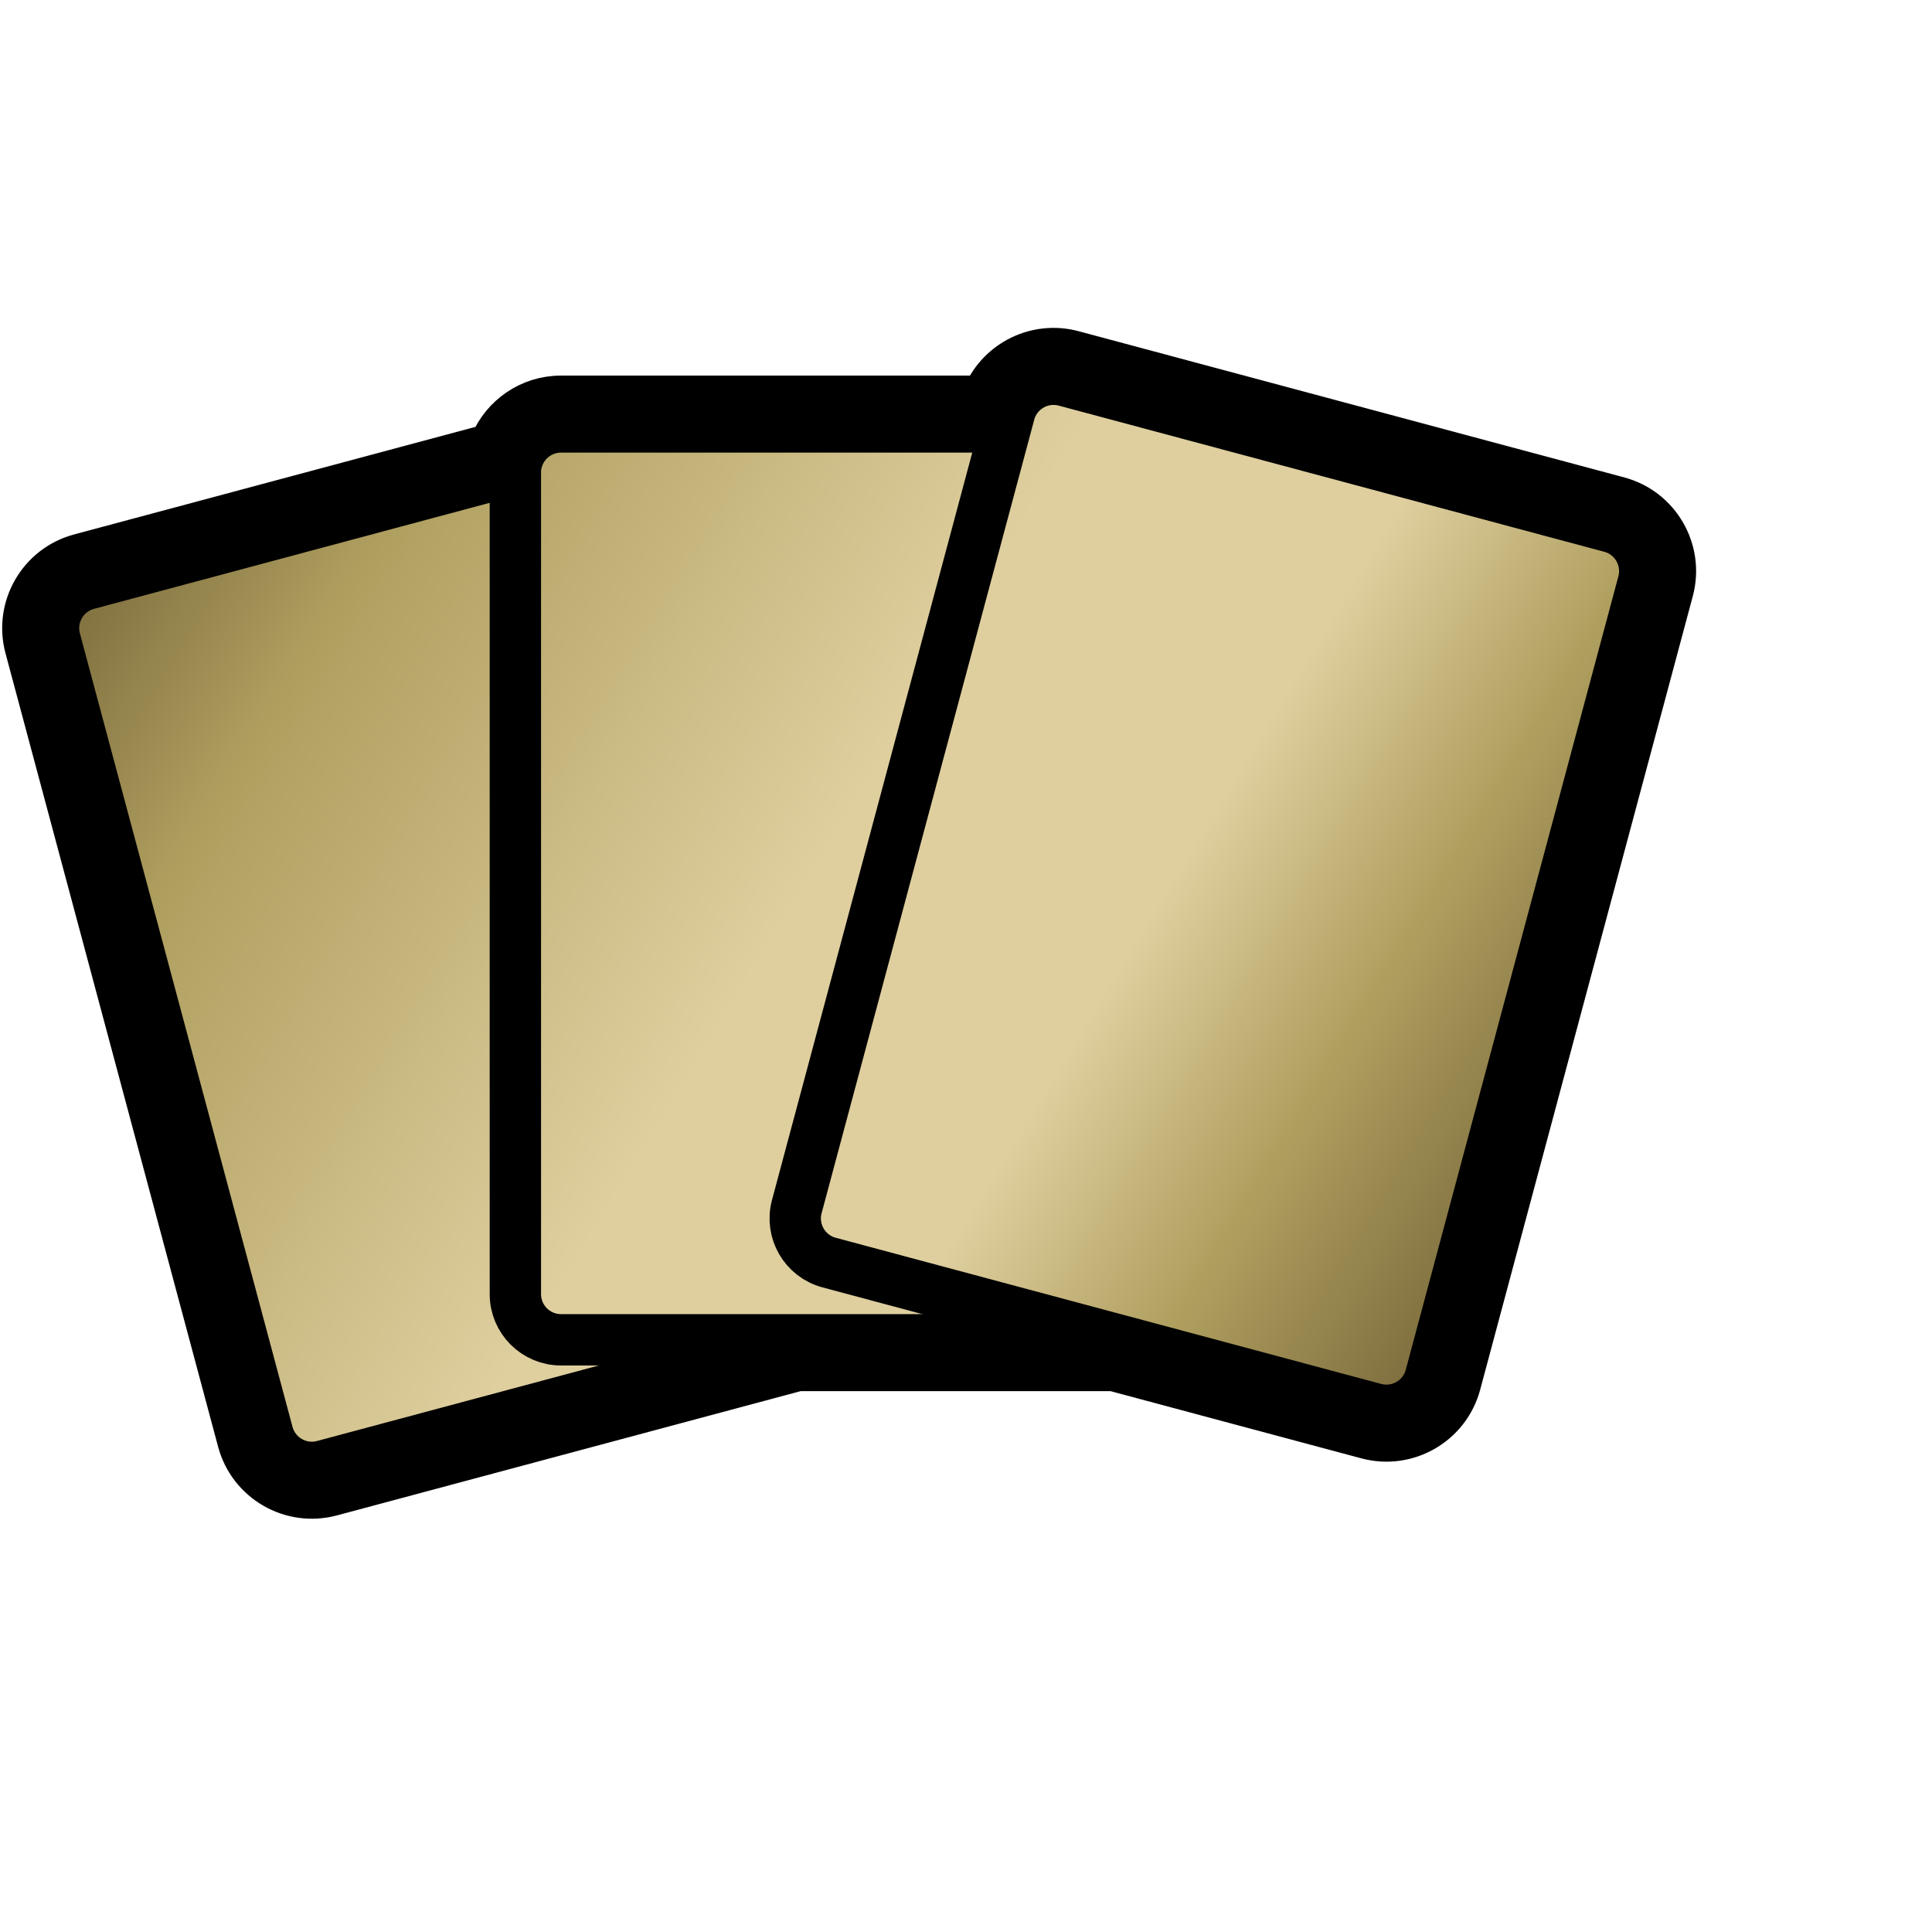
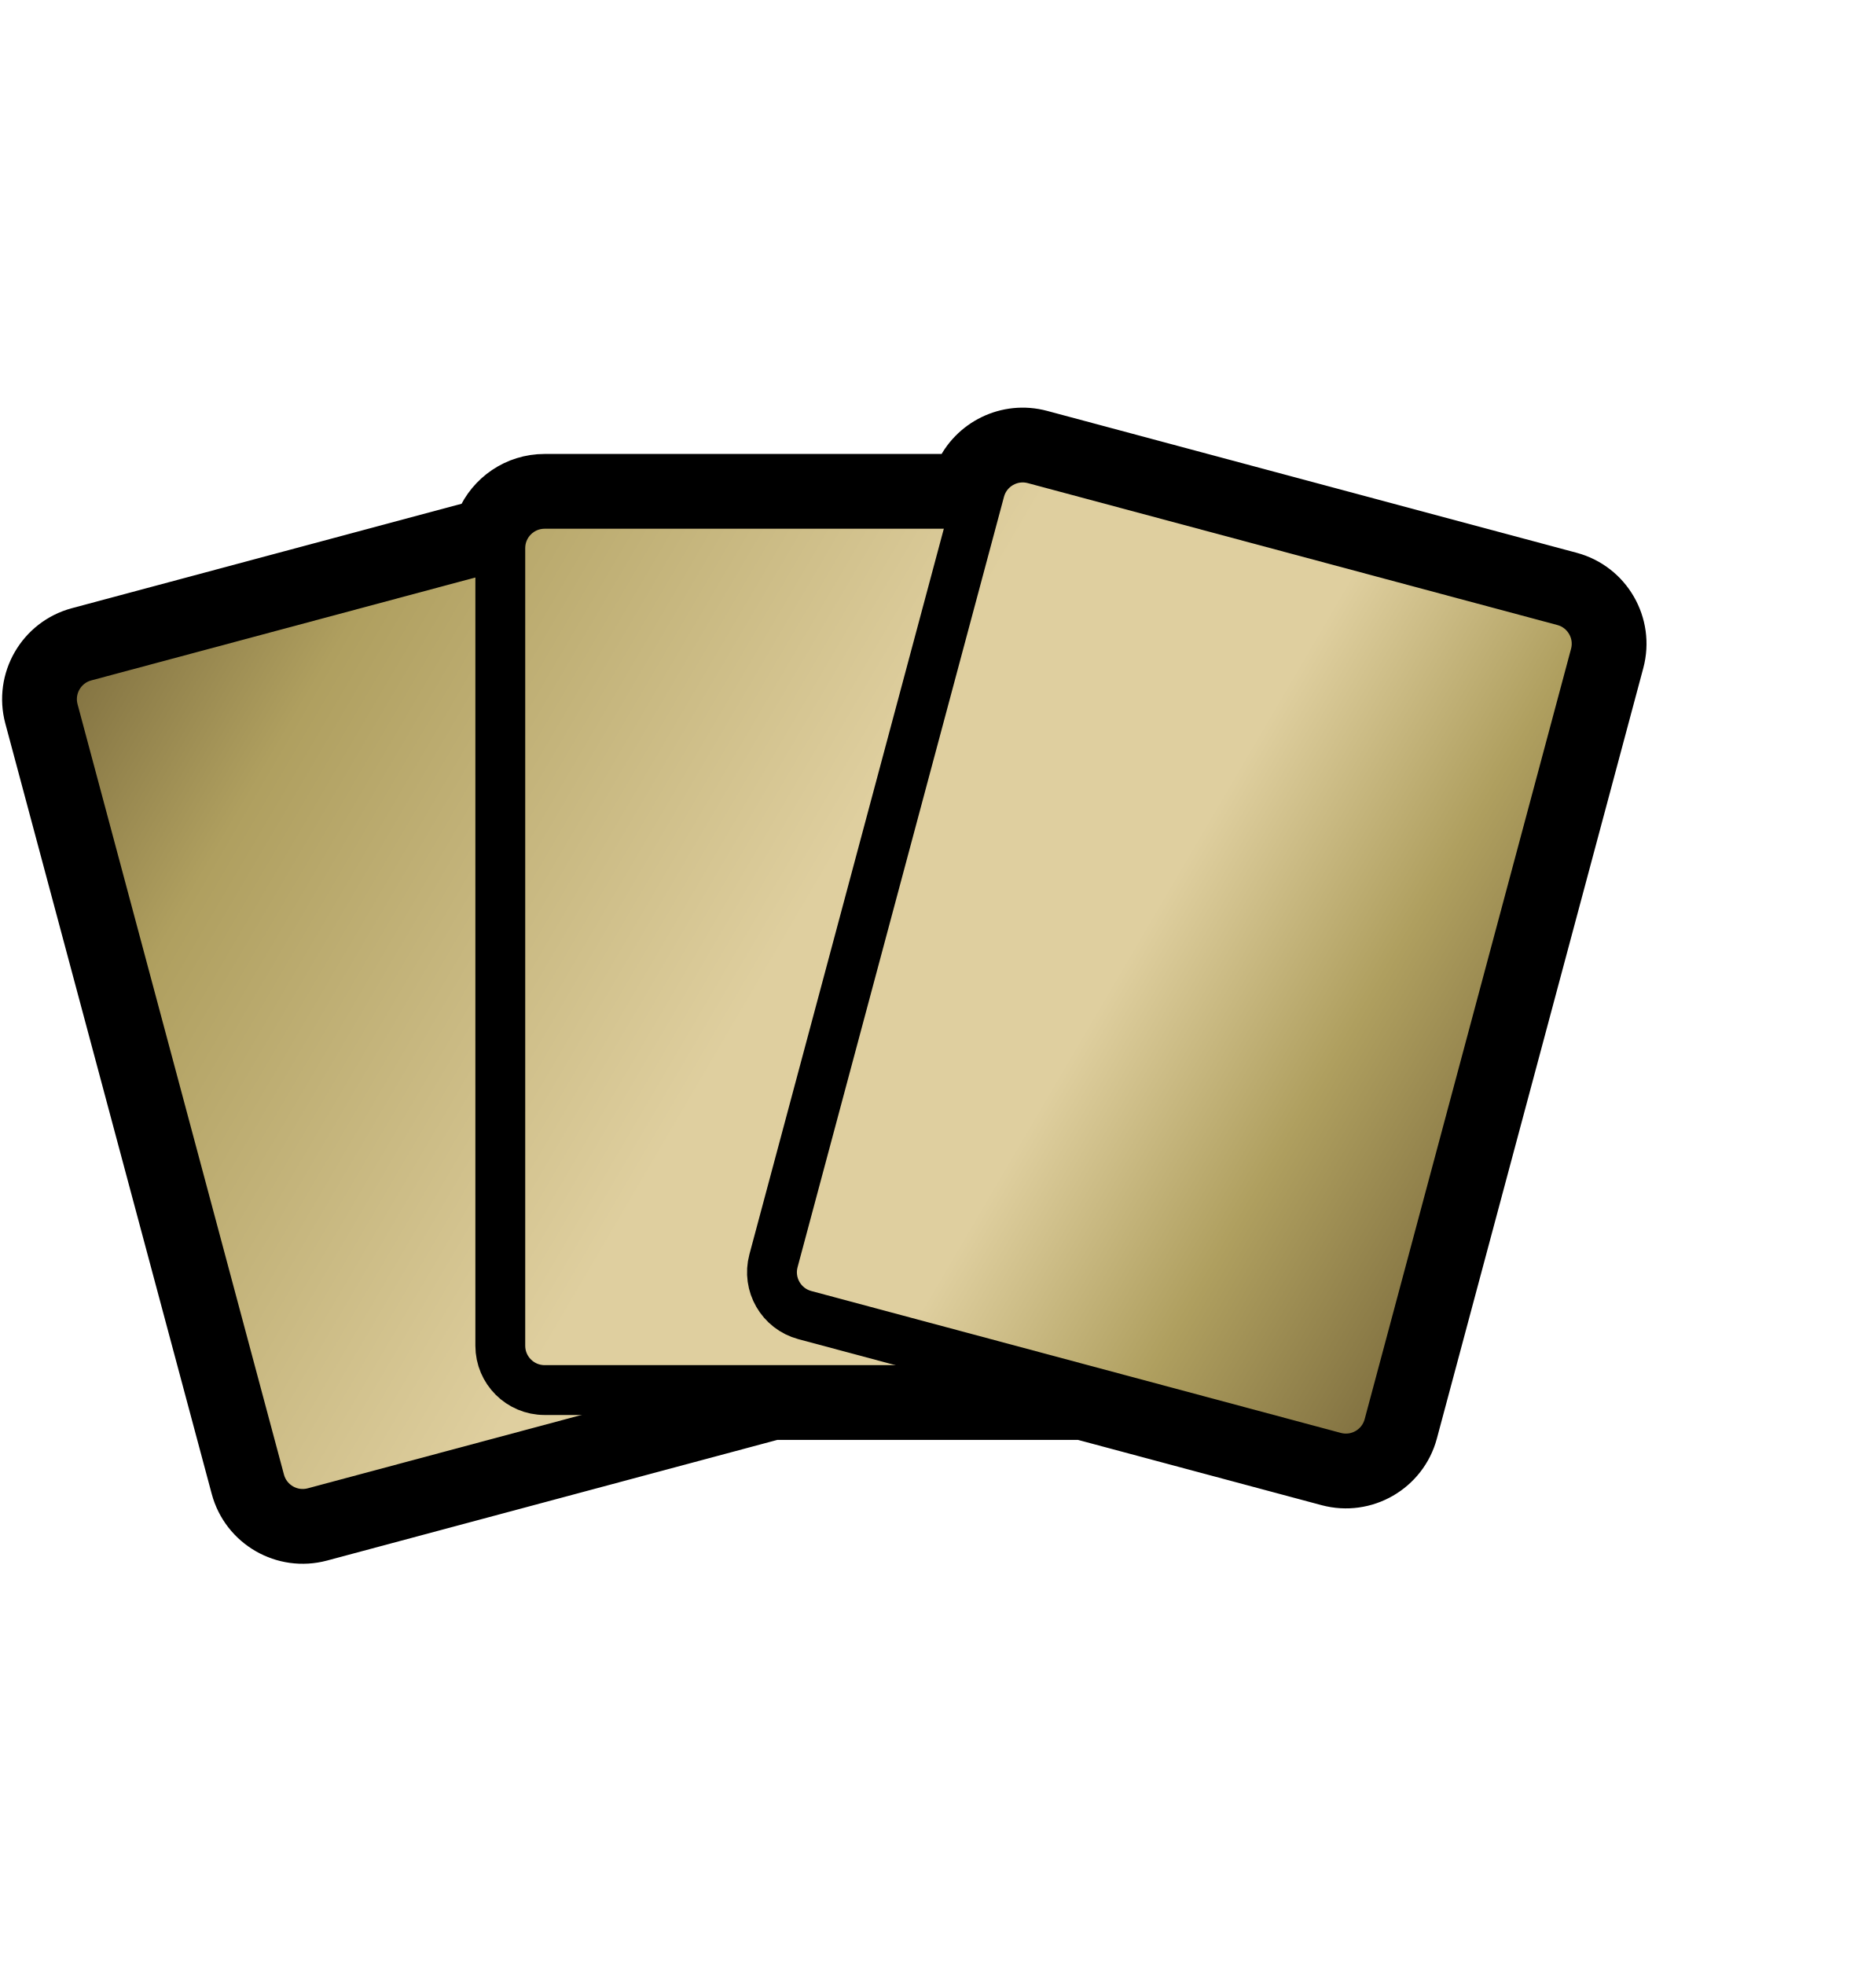
- <svg xmlns="http://www.w3.org/2000/svg" width="100%" height="100%" viewBox="0 0 84 84" version="1.1" xml:space="preserve" style="fill-rule:evenodd;clip-rule:evenodd;">
-   <g transform="matrix(0.248062,0,0,0.248062,-3.75573,10.90218)">
+ <svg xmlns="http://www.w3.org/2000/svg" width="100%" height="100%" viewBox="0 0 84 88" version="1.1" xml:space="preserve" style="fill-rule:evenodd;clip-rule:evenodd;">
+   <g transform="matrix(0.248062,0,0,0.248062,-3.75573,14.90218)">
    <g transform="matrix(0.965926,-0.258819,0.258819,0.965926,-1.0639,45.1211)">
      <path d="M134,29C134,24.585 130.415,21 126,21L27,21C22.585,21 19,24.585 19,29L19,173C19,177.415 22.585,181 27,181L126,181C130.415,181 134,177.415 134,173L134,29Z" style="fill:url(#_Linear1);stroke:black;stroke-width:9px;" />
    </g>
    <g id="path-3" transform="matrix(1,0,0,1,22.4701,21.88)">
      <path d="M198,17C198,12.585 194.415,9 190,9L91,9C86.585,9 83,12.585 83,17L83,161C83,165.415 86.585,169 91,169L190,169C194.415,169 198,165.415 198,161L198,17Z" style="fill:url(#_Linear2);stroke:black;stroke-width:9px;" />
    </g>
    <g transform="matrix(0.965926,0.258819,-0.258819,0.965926,53.5766,-30.3972)">
      <path d="M264,21C264,16.585 260.415,13 256,13L157,13C152.585,13 149,16.585 149,21L149,165C149,169.415 152.585,173 157,173L256,173C260.415,173 264,169.415 264,165L264,21Z" style="fill:url(#_Linear3);stroke:black;stroke-width:9px;" />
    </g>
    <g transform="matrix(1,2.77556e-17,-2.77556e-17,1,-7.57462,-9.57464)">
      <path d="M194.552,34.455C197.283,28.234 204.227,24.761 210.99,26.574L306.617,52.197C314.08,54.196 318.516,61.88 316.516,69.343L279.246,208.436C277.246,215.899 269.563,220.336 262.1,218.336L217.758,206.455L162.651,206.455L80.99,228.336C73.527,230.335 65.843,225.899 63.843,218.436L26.574,79.343C24.574,71.88 29.01,64.196 36.473,62.197L108.156,42.989C110.287,37.975 115.258,34.455 121.045,34.455L194.552,34.455ZM198.988,40.455L199.639,38.026C200.782,33.761 205.172,31.226 209.437,32.369L305.064,57.992C309.328,59.135 311.863,63.526 310.72,67.79L273.451,206.883C272.308,211.148 267.917,213.683 263.653,212.54L218.548,200.455L161.862,200.455L79.437,222.54C75.172,223.683 70.782,221.148 69.639,216.883L32.369,77.79C31.226,73.525 33.761,69.135 38.026,67.992L113.065,47.885C113.357,43.735 116.821,40.455 121.045,40.455L198.988,40.455Z" style="stroke:black;stroke-width:6px;stroke-linejoin:round;stroke-miterlimit:2;" />
    </g>
  </g>
  <defs>
    <linearGradient id="_Linear1" x1="0" y1="0" x2="1" y2="0" gradientUnits="userSpaceOnUse" gradientTransform="matrix(191.206,198.243,-198.243,191.206,21.2924,23.0553)">
      <stop offset="0" style="stop-color:rgb(127,111,63);stop-opacity:1" />
      <stop offset="0.15" style="stop-color:rgb(175,159,95);stop-opacity:1" />
      <stop offset="0.5" style="stop-color:rgb(223,207,159);stop-opacity:1" />
      <stop offset="0.7" style="stop-color:rgb(223,207,159);stop-opacity:1" />
      <stop offset="0.85" style="stop-color:rgb(175,159,95);stop-opacity:1" />
      <stop offset="1" style="stop-color:rgb(127,111,63);stop-opacity:1" />
    </linearGradient>
    <linearGradient id="_Linear2" x1="0" y1="0" x2="1" y2="0" gradientUnits="userSpaceOnUse" gradientTransform="matrix(236,142,-142,236,3,40)">
      <stop offset="0" style="stop-color:rgb(127,111,63);stop-opacity:1" />
      <stop offset="0.15" style="stop-color:rgb(175,159,95);stop-opacity:1" />
      <stop offset="0.5" style="stop-color:rgb(223,207,159);stop-opacity:1" />
      <stop offset="0.7" style="stop-color:rgb(223,207,159);stop-opacity:1" />
      <stop offset="0.85" style="stop-color:rgb(175,159,95);stop-opacity:1" />
      <stop offset="1" style="stop-color:rgb(127,111,63);stop-opacity:1" />
    </linearGradient>
    <linearGradient id="_Linear3" x1="0" y1="0" x2="1" y2="0" gradientUnits="userSpaceOnUse" gradientTransform="matrix(264.711,76.0802,-76.0802,264.711,-3.78332,94.4756)">
      <stop offset="0" style="stop-color:rgb(127,111,63);stop-opacity:1" />
      <stop offset="0.15" style="stop-color:rgb(175,159,95);stop-opacity:1" />
      <stop offset="0.5" style="stop-color:rgb(223,207,159);stop-opacity:1" />
      <stop offset="0.7" style="stop-color:rgb(223,207,159);stop-opacity:1" />
      <stop offset="0.85" style="stop-color:rgb(175,159,95);stop-opacity:1" />
      <stop offset="1" style="stop-color:rgb(127,111,63);stop-opacity:1" />
    </linearGradient>
  </defs>
</svg>
